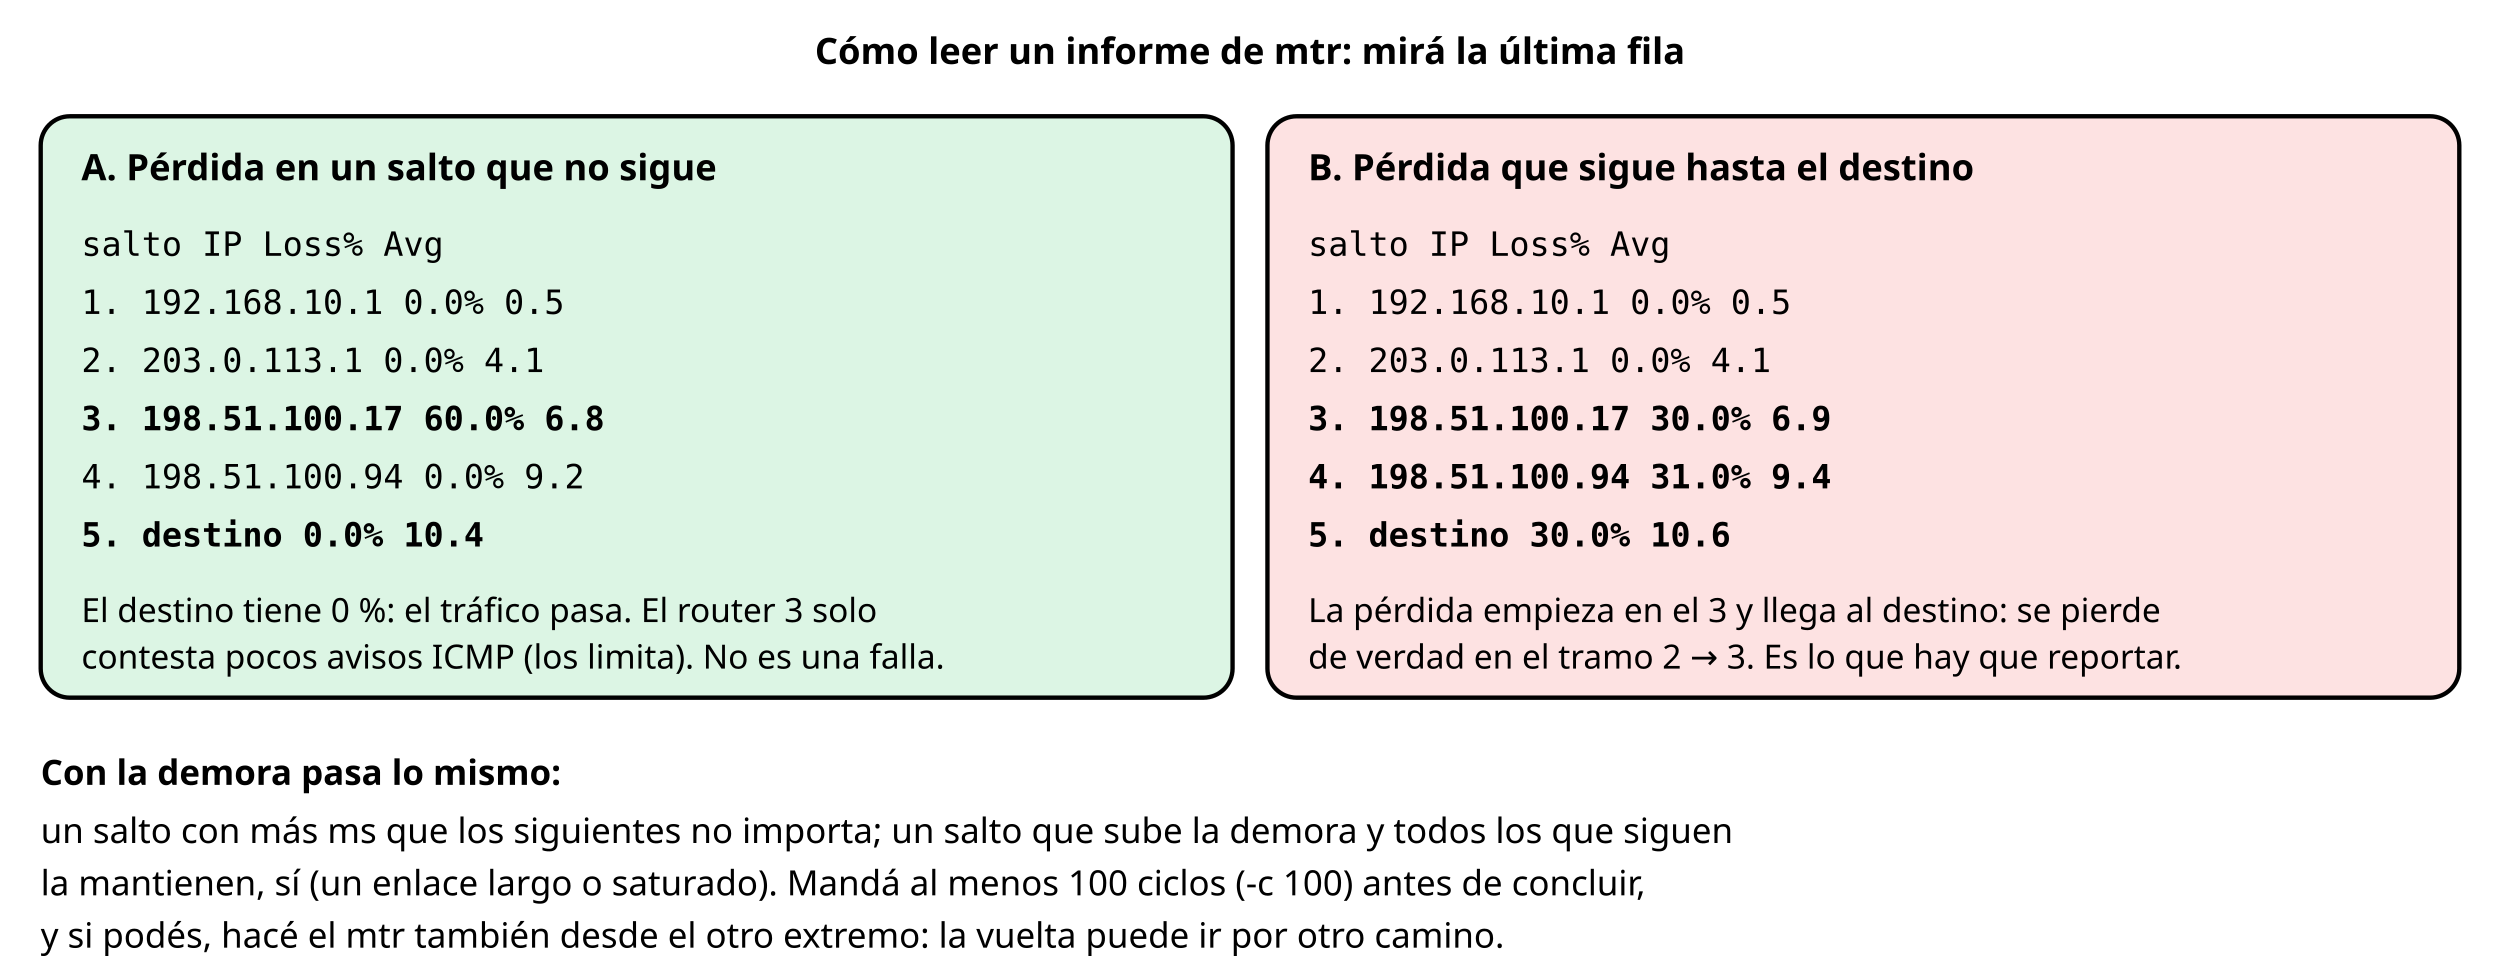
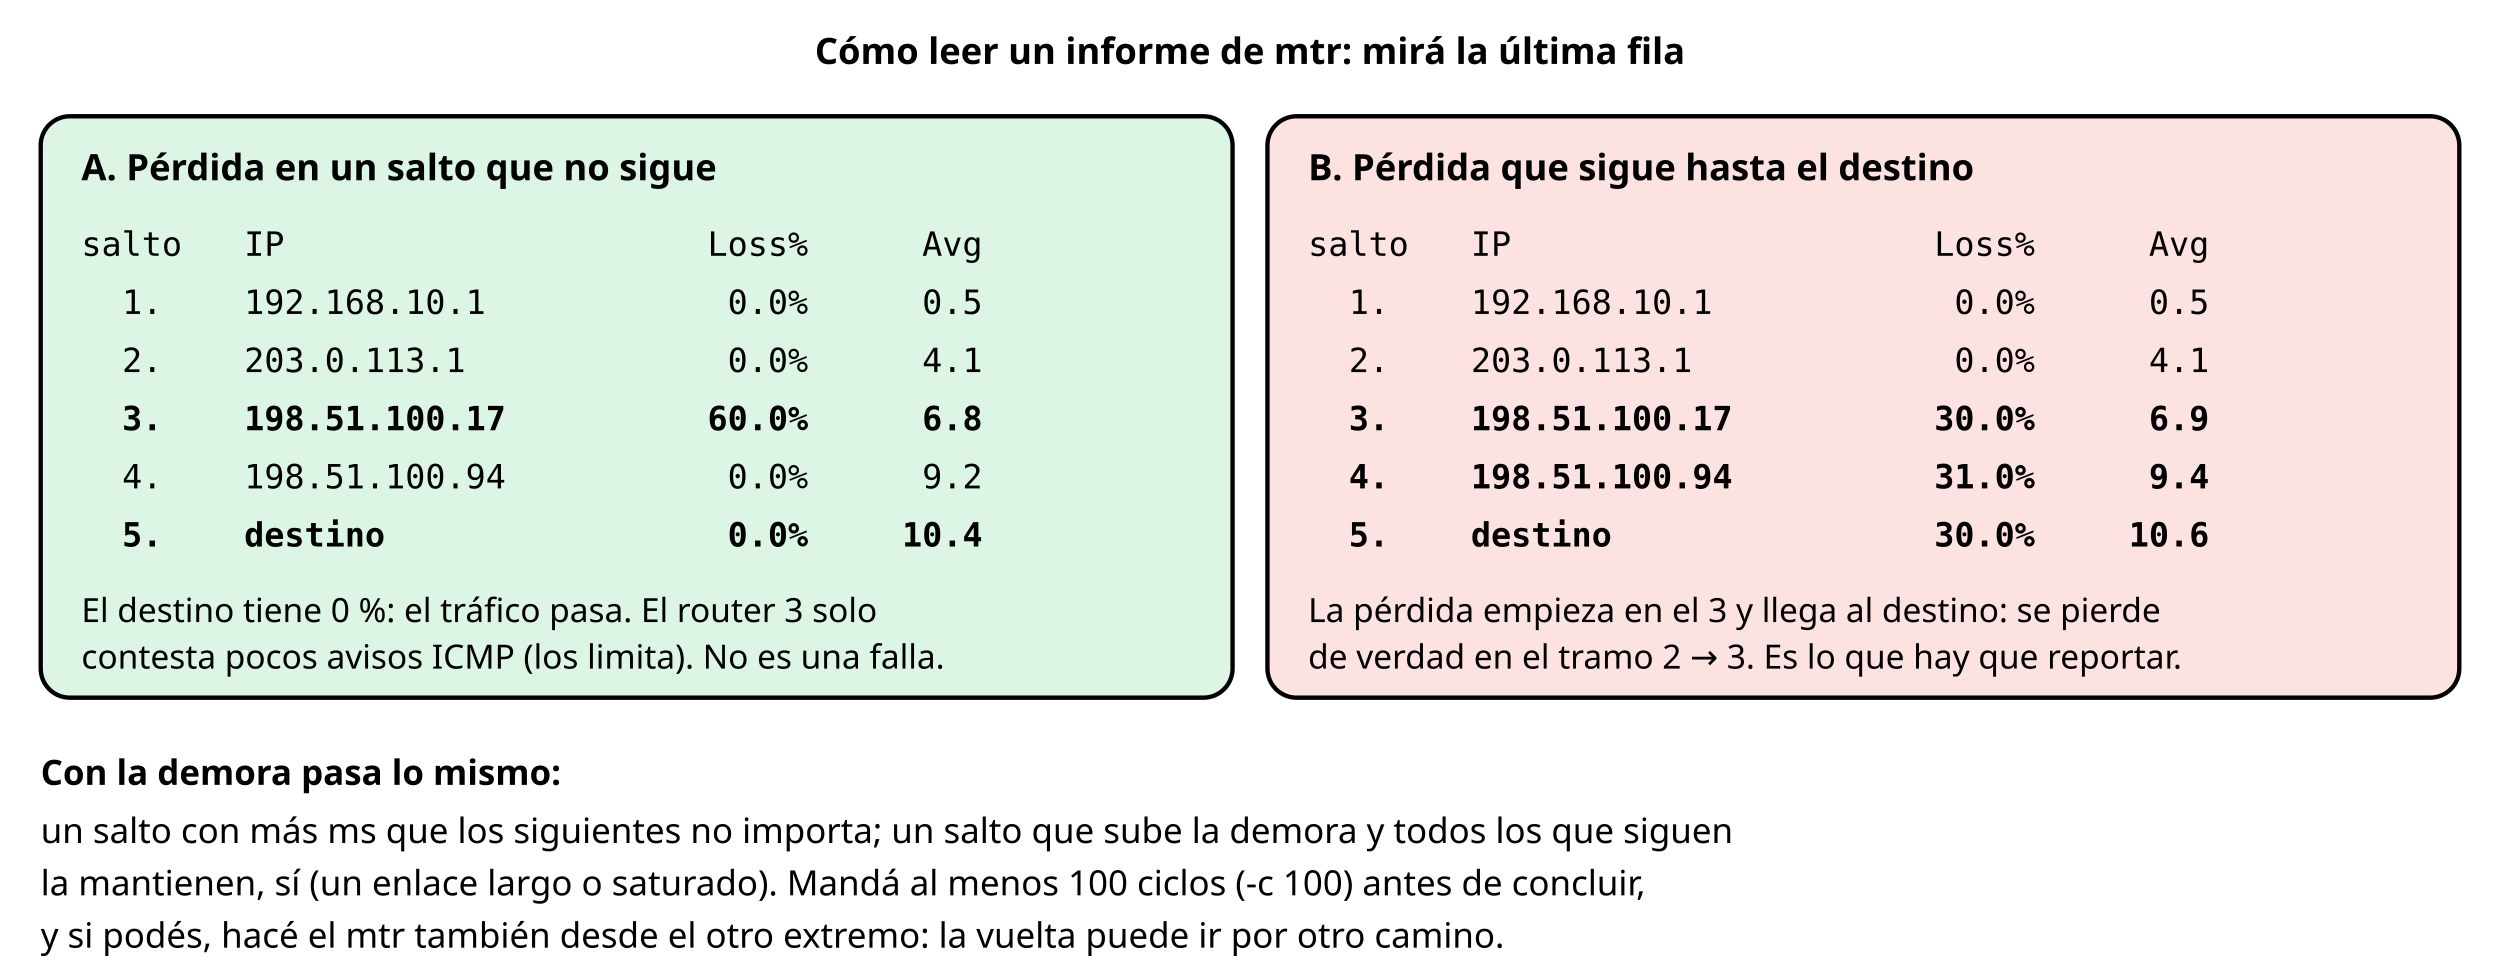
<svg xmlns="http://www.w3.org/2000/svg" viewBox="0 0 860 330" font-family="system-ui, sans-serif" font-size="12.5">
  <text x="430" y="22" text-anchor="middle" font-weight="700" fill="currentColor">Cómo leer un informe de mtr: mirá la última fila</text>
  <g stroke="currentColor" stroke-width="1.5">
    <rect x="14" y="40" width="410" height="200" rx="10" fill="var(--ok-soft, #dcf5e4)" />
    <rect x="436" y="40" width="410" height="200" rx="10" fill="var(--bad-soft, #fde2e2)" />
  </g>
  <g fill="currentColor">
    <text x="28" y="62" font-weight="700">A. Pérdida en un salto que no sigue</text>
    <text x="450" y="62" font-weight="700">B. Pérdida que sigue hasta el destino</text>
  </g>
  <g font-family="ui-monospace, monospace" font-size="11.5" fill="currentColor">
-     <text x="28" y="88">salto  IP              Loss%   Avg</text>
-     <text x="28" y="108">  1.   192.168.10.1      0.0%   0.5</text>
-     <text x="28" y="128">  2.   203.0.113.1       0.0%   4.1</text>
-     <text x="28" y="148" font-weight="700">  3.   198.51.100.17    60.0%   6.8</text>
-     <text x="28" y="168">  4.   198.51.100.94     0.0%   9.2</text>
-     <text x="28" y="188" font-weight="700">  5.   destino           0.0%  10.4</text>
-     <text x="450" y="88">salto  IP              Loss%   Avg</text>
-     <text x="450" y="108">  1.   192.168.10.1      0.0%   0.5</text>
-     <text x="450" y="128">  2.   203.0.113.1       0.0%   4.1</text>
-     <text x="450" y="148" font-weight="700">  3.   198.51.100.17    30.0%   6.9</text>
-     <text x="450" y="168" font-weight="700">  4.   198.51.100.94    31.0%   9.4</text>
-     <text x="450" y="188" font-weight="700">  5.   destino          30.0%  10.6</text>
+     <text x="28" y="88">salto</text>
+     <text x="84" y="88">IP</text>
+     <text x="278" y="88" text-anchor="end">Loss%</text>
+     <text x="338" y="88" text-anchor="end">Avg</text>
+     <text x="42" y="108">1.</text>
+     <text x="84" y="108">192.168.10.1</text>
+     <text x="278" y="108" text-anchor="end">0.0%</text>
+     <text x="338" y="108" text-anchor="end">0.5</text>
+     <text x="42" y="128">2.</text>
+     <text x="84" y="128">203.0.113.1</text>
+     <text x="278" y="128" text-anchor="end">0.0%</text>
+     <text x="338" y="128" text-anchor="end">4.1</text>
+     <text x="42" y="148" font-weight="700">3.</text>
+     <text x="84" y="148" font-weight="700">198.51.100.17</text>
+     <text x="278" y="148" text-anchor="end" font-weight="700">60.0%</text>
+     <text x="338" y="148" text-anchor="end" font-weight="700">6.8</text>
+     <text x="42" y="168">4.</text>
+     <text x="84" y="168">198.51.100.94</text>
+     <text x="278" y="168" text-anchor="end">0.0%</text>
+     <text x="338" y="168" text-anchor="end">9.2</text>
+     <text x="42" y="188" font-weight="700">5.</text>
+     <text x="84" y="188" font-weight="700">destino</text>
+     <text x="278" y="188" text-anchor="end" font-weight="700">0.0%</text>
+     <text x="338" y="188" text-anchor="end" font-weight="700">10.4</text>
+     <text x="450" y="88">salto</text>
+     <text x="506" y="88">IP</text>
+     <text x="700" y="88" text-anchor="end">Loss%</text>
+     <text x="760" y="88" text-anchor="end">Avg</text>
+     <text x="464" y="108">1.</text>
+     <text x="506" y="108">192.168.10.1</text>
+     <text x="700" y="108" text-anchor="end">0.0%</text>
+     <text x="760" y="108" text-anchor="end">0.5</text>
+     <text x="464" y="128">2.</text>
+     <text x="506" y="128">203.0.113.1</text>
+     <text x="700" y="128" text-anchor="end">0.0%</text>
+     <text x="760" y="128" text-anchor="end">4.1</text>
+     <text x="464" y="148" font-weight="700">3.</text>
+     <text x="506" y="148" font-weight="700">198.51.100.17</text>
+     <text x="700" y="148" text-anchor="end" font-weight="700">30.0%</text>
+     <text x="760" y="148" text-anchor="end" font-weight="700">6.9</text>
+     <text x="464" y="168" font-weight="700">4.</text>
+     <text x="506" y="168" font-weight="700">198.51.100.94</text>
+     <text x="700" y="168" text-anchor="end" font-weight="700">31.0%</text>
+     <text x="760" y="168" text-anchor="end" font-weight="700">9.4</text>
+     <text x="464" y="188" font-weight="700">5.</text>
+     <text x="506" y="188" font-weight="700">destino</text>
+     <text x="700" y="188" text-anchor="end" font-weight="700">30.0%</text>
+     <text x="760" y="188" text-anchor="end" font-weight="700">10.6</text>
  </g>
  <g fill="currentColor" font-size="11.5">
    <text x="28" y="214">El destino tiene 0 %: el tráfico pasa. El router 3 solo</text>
    <text x="28" y="230">contesta pocos avisos ICMP (los limita). No es una falla.</text>
    <text x="450" y="214">La pérdida empieza en el 3 y llega al destino: se pierde</text>
    <text x="450" y="230">de verdad en el tramo 2 → 3. Es lo que hay que reportar.</text>
  </g>
  <g fill="currentColor" font-size="12">
    <text x="14" y="270" font-weight="700">Con la demora pasa lo mismo:</text>
    <text x="14" y="290">un salto con más ms que los siguientes no importa; un salto que sube la demora y todos los que siguen</text>
    <text x="14" y="308">la mantienen, sí (un enlace largo o saturado). Mandá al menos 100 ciclos (-c 100) antes de concluir,</text>
    <text x="14" y="326">y si podés, hacé el mtr también desde el otro extremo: la vuelta puede ir por otro camino.</text>
  </g>
</svg>
